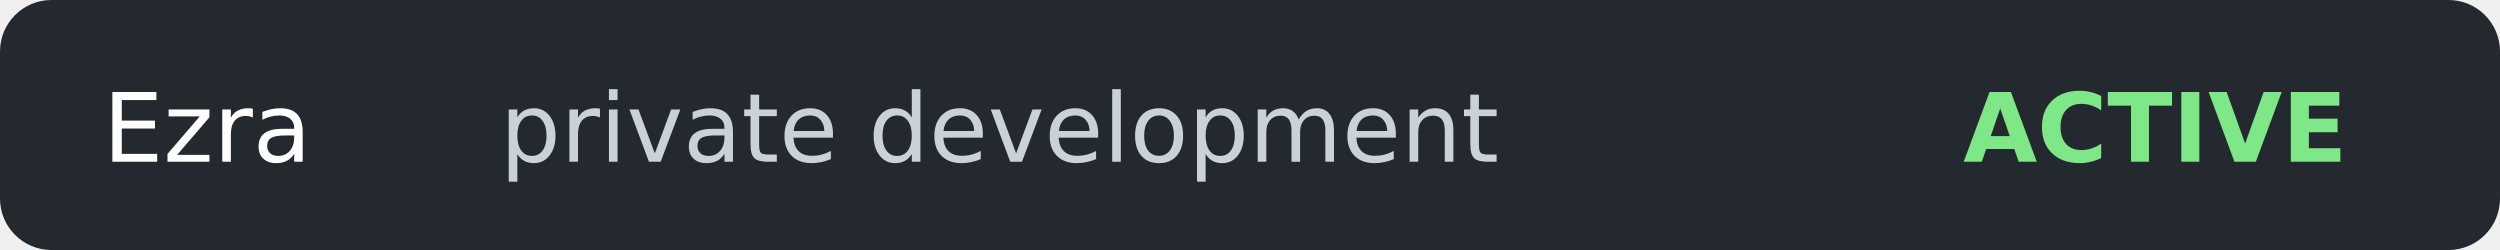
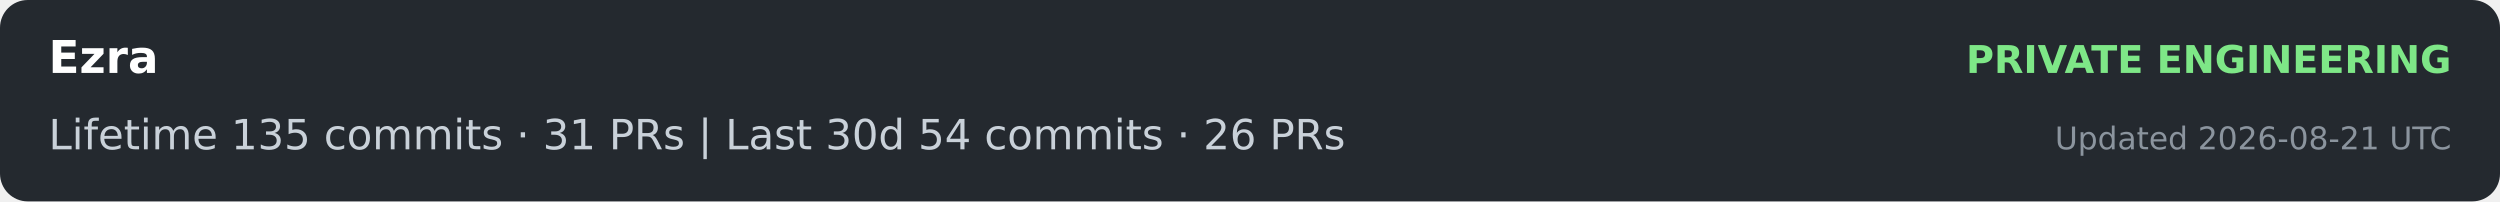
- <svg xmlns="http://www.w3.org/2000/svg" width="340" height="34" role="img" aria-label="Ezra private development active">
-   <rect width="340" height="34" rx="7" fill="#24292f" />
-   <text x="14" y="22" fill="#ffffff" font-family="Verdana,DejaVu Sans,sans-serif" font-size="13">Ezra</text>
-   <text x="68" y="22" fill="#c9d1d9" font-family="Verdana,DejaVu Sans,sans-serif" font-size="13">private development</text>
-   <text x="267" y="22" fill="#7ee787" font-family="Verdana,DejaVu Sans,sans-serif" font-size="13" font-weight="700">ACTIVE</text>
+ <svg xmlns="http://www.w3.org/2000/svg" width="720" height="58" role="img" aria-label="Ezra: lifetime 135 commits and 31 PRs; last 30 days 54 commits and 26 PRs">
+   <rect width="720" height="58" rx="8" fill="#24292f" />
+   <text x="14" y="21" fill="#ffffff" font-family="Verdana,DejaVu Sans,sans-serif" font-size="13" font-weight="700">Ezra</text>
+   <text x="706" y="21" text-anchor="end" fill="#7ee787" font-family="Verdana,DejaVu Sans,sans-serif" font-size="11" font-weight="700">PRIVATE ENGINEERING</text>
+   <text x="14" y="43" fill="#c9d1d9" font-family="Verdana,DejaVu Sans,sans-serif" font-size="12">Lifetime  135 commits · 31 PRs     |     Last 30d  54 commits · 26 PRs</text>
+   <text x="706" y="43" text-anchor="end" fill="#8b949e" font-family="Verdana,DejaVu Sans,sans-serif" font-size="9">Updated 2026-08-21 UTC</text>
</svg>
